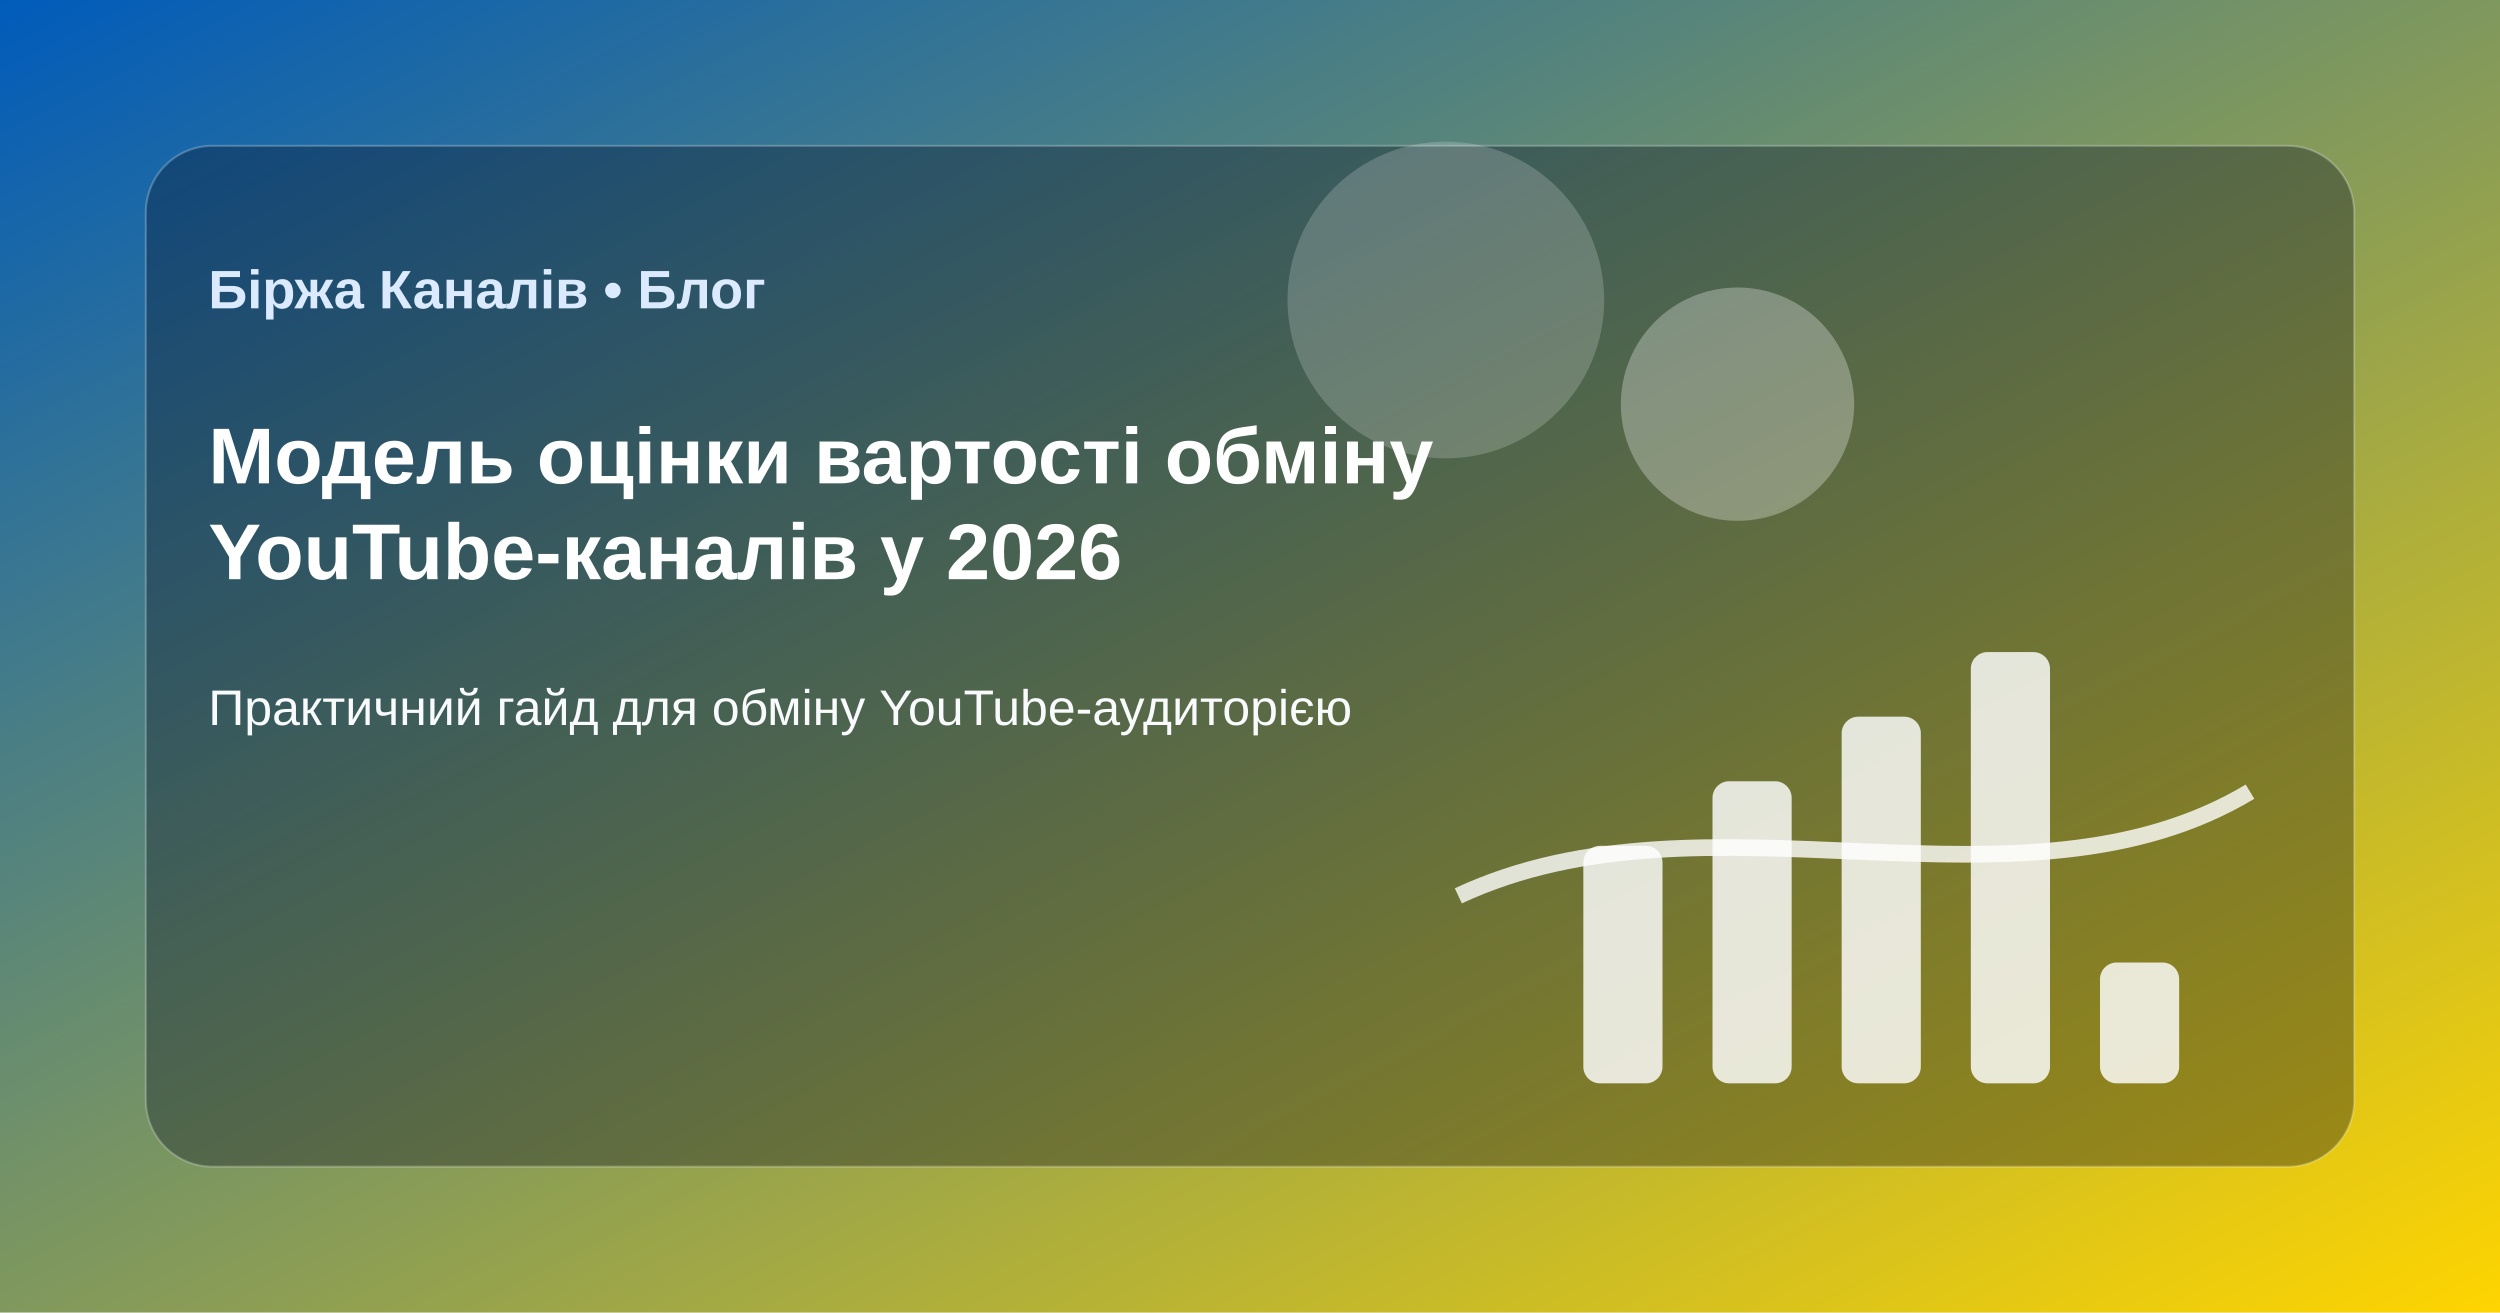
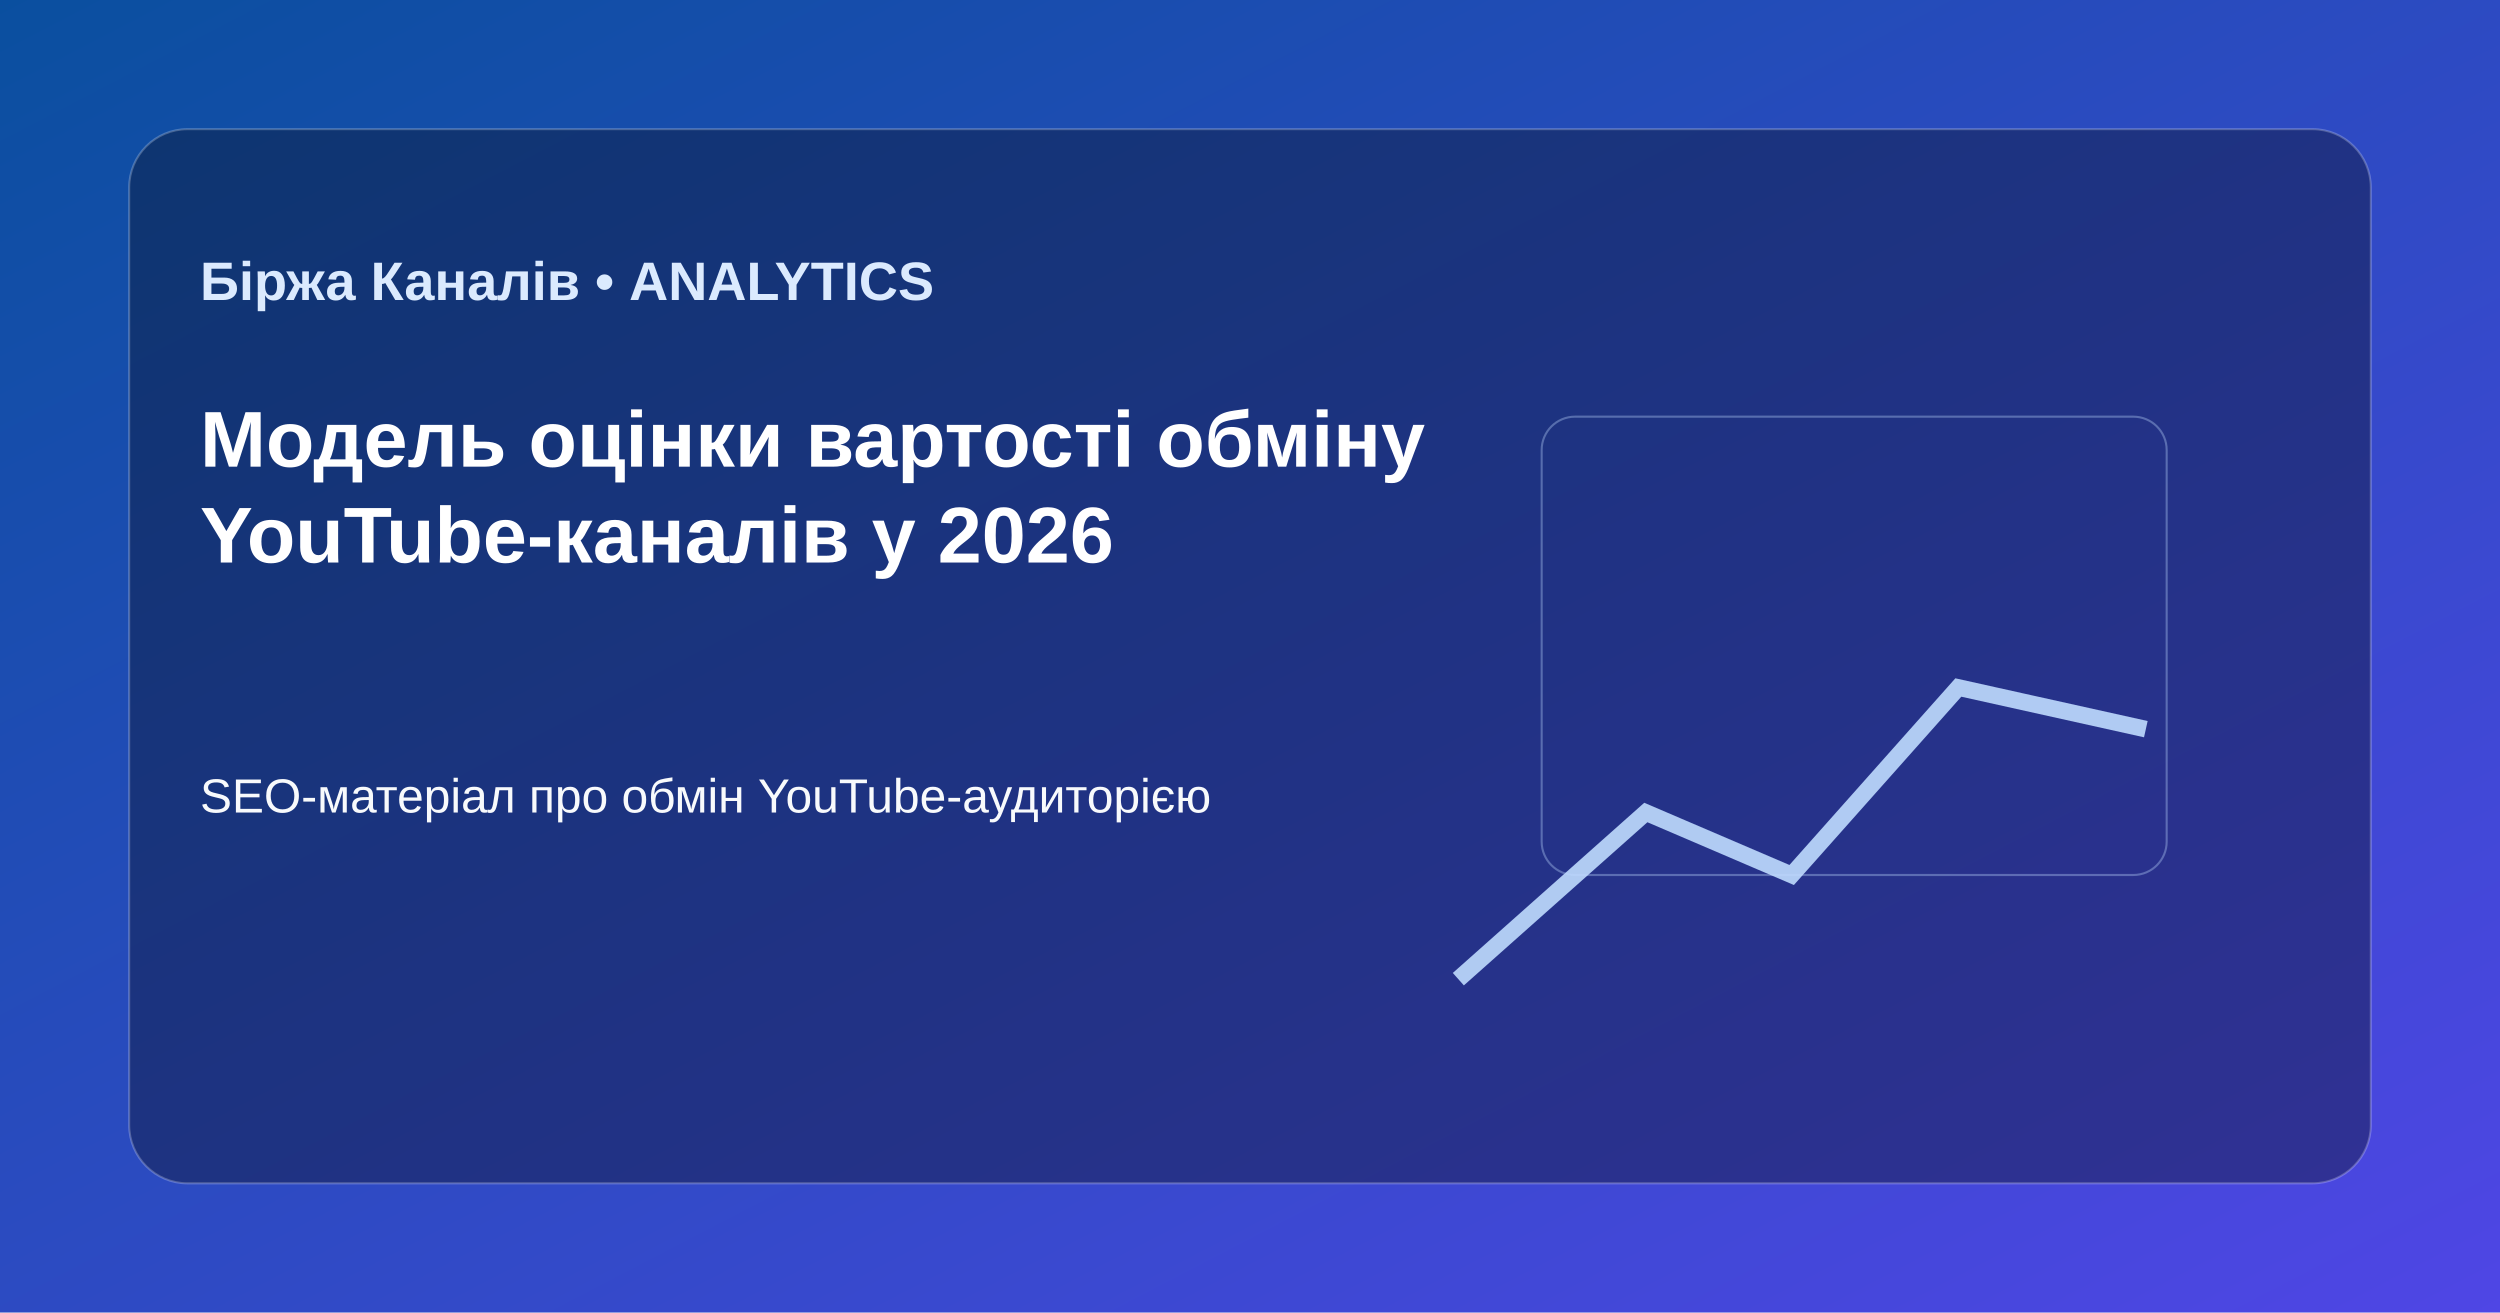
<svg xmlns="http://www.w3.org/2000/svg" width="1200" height="630" viewBox="0 0 1200 630" role="img" aria-label="Модель оцінки вартості обміну YouTube-каналів у 2026">
  <defs>
-     <linearGradient id="bg-0" x1="0" y1="0" x2="1" y2="1">
-       <stop offset="0%" stop-color="#005bbb" />
-       <stop offset="100%" stop-color="#ffd500" />
+     <linearGradient id="cover-0" x1="0" y1="0" x2="1" y2="1">
+       <stop offset="0%" stop-color="#0a4f9f" />
+       <stop offset="100%" stop-color="#4f46e5" />
    </linearGradient>
  </defs>
-   <rect width="1200" height="630" fill="url(#bg-0)" />
-   <rect x="70" y="70" width="1060" height="490" rx="32" fill="rgba(7,12,30,.34)" stroke="rgba(255,255,255,.24)" />
-   <circle cx="694" cy="144" r="76" fill="#ffffff" opacity="0.19" />
-   <circle cx="834" cy="194" r="56" fill="#ffffff" opacity="0.29" />
-   <path d="M700 430 C820 374, 970 446, 1080 380" stroke="#ffffff" stroke-width="8" fill="none" opacity="0.8" />
-   <rect x="760" y="406" width="38" height="114" rx="8" fill="#ffffff" opacity="0.82" />
-   <rect x="822" y="375" width="38" height="145" rx="8" fill="#ffffff" opacity="0.82" />
-   <rect x="884" y="344" width="38" height="176" rx="8" fill="#ffffff" opacity="0.82" />
-   <rect x="946" y="313" width="38" height="207" rx="8" fill="#ffffff" opacity="0.82" />
-   <rect x="1008" y="462" width="38" height="58" rx="8" fill="#ffffff" opacity="0.82" />
-   <text x="100" y="148" fill="#dbeafe" font-size="26" font-weight="700" font-family="Segoe UI, Arial, sans-serif">Біржа Каналів • Блог</text>
-   <text x="100" y="232" fill="#ffffff" font-size="38" font-weight="800" font-family="Segoe UI, Arial, sans-serif">Модель оцінки вартості обміну</text>
-   <text x="100" y="278" fill="#ffffff" font-size="38" font-weight="800" font-family="Segoe UI, Arial, sans-serif">YouTube-каналів у 2026</text>
-   <text x="100" y="348" fill="#f8fafc" font-size="24" font-weight="500" font-family="Segoe UI, Arial, sans-serif">Практичний гайд для обміну YouTube-аудиторією</text>
+   <rect width="1200" height="630" fill="url(#cover-0)" />
+   <rect x="62" y="62" width="1076" height="506" rx="28" fill="rgba(10,16,35,0.40)" stroke="rgba(255,255,255,0.24)" />
+   <polyline points="700,470 790,390 860,420 940,330 1030,350" fill="none" stroke="#bfdbfe" stroke-width="8" opacity="0.9" />
+   <rect x="740" y="200" width="300" height="220" rx="16" fill="none" stroke="#bfdbfe" opacity="0.35" />
+   <text x="96" y="144" fill="#dbeafe" font-size="26" font-weight="700" font-family="Segoe UI, Arial, sans-serif">Біржа Каналів • ANALYTICS</text>
+   <text x="96" y="224" fill="#ffffff" font-size="38" font-weight="800" font-family="Segoe UI, Arial, sans-serif">Модель оцінки вартості обміну</text>
+   <text x="96" y="270" fill="#ffffff" font-size="38" font-weight="800" font-family="Segoe UI, Arial, sans-serif">YouTube-каналів у 2026</text>
+   <text x="96" y="390" fill="#f8fafc" font-size="23" font-weight="500" font-family="Segoe UI, Arial, sans-serif">SEO-матеріал про обмін YouTube-аудиторією</text>
</svg>
